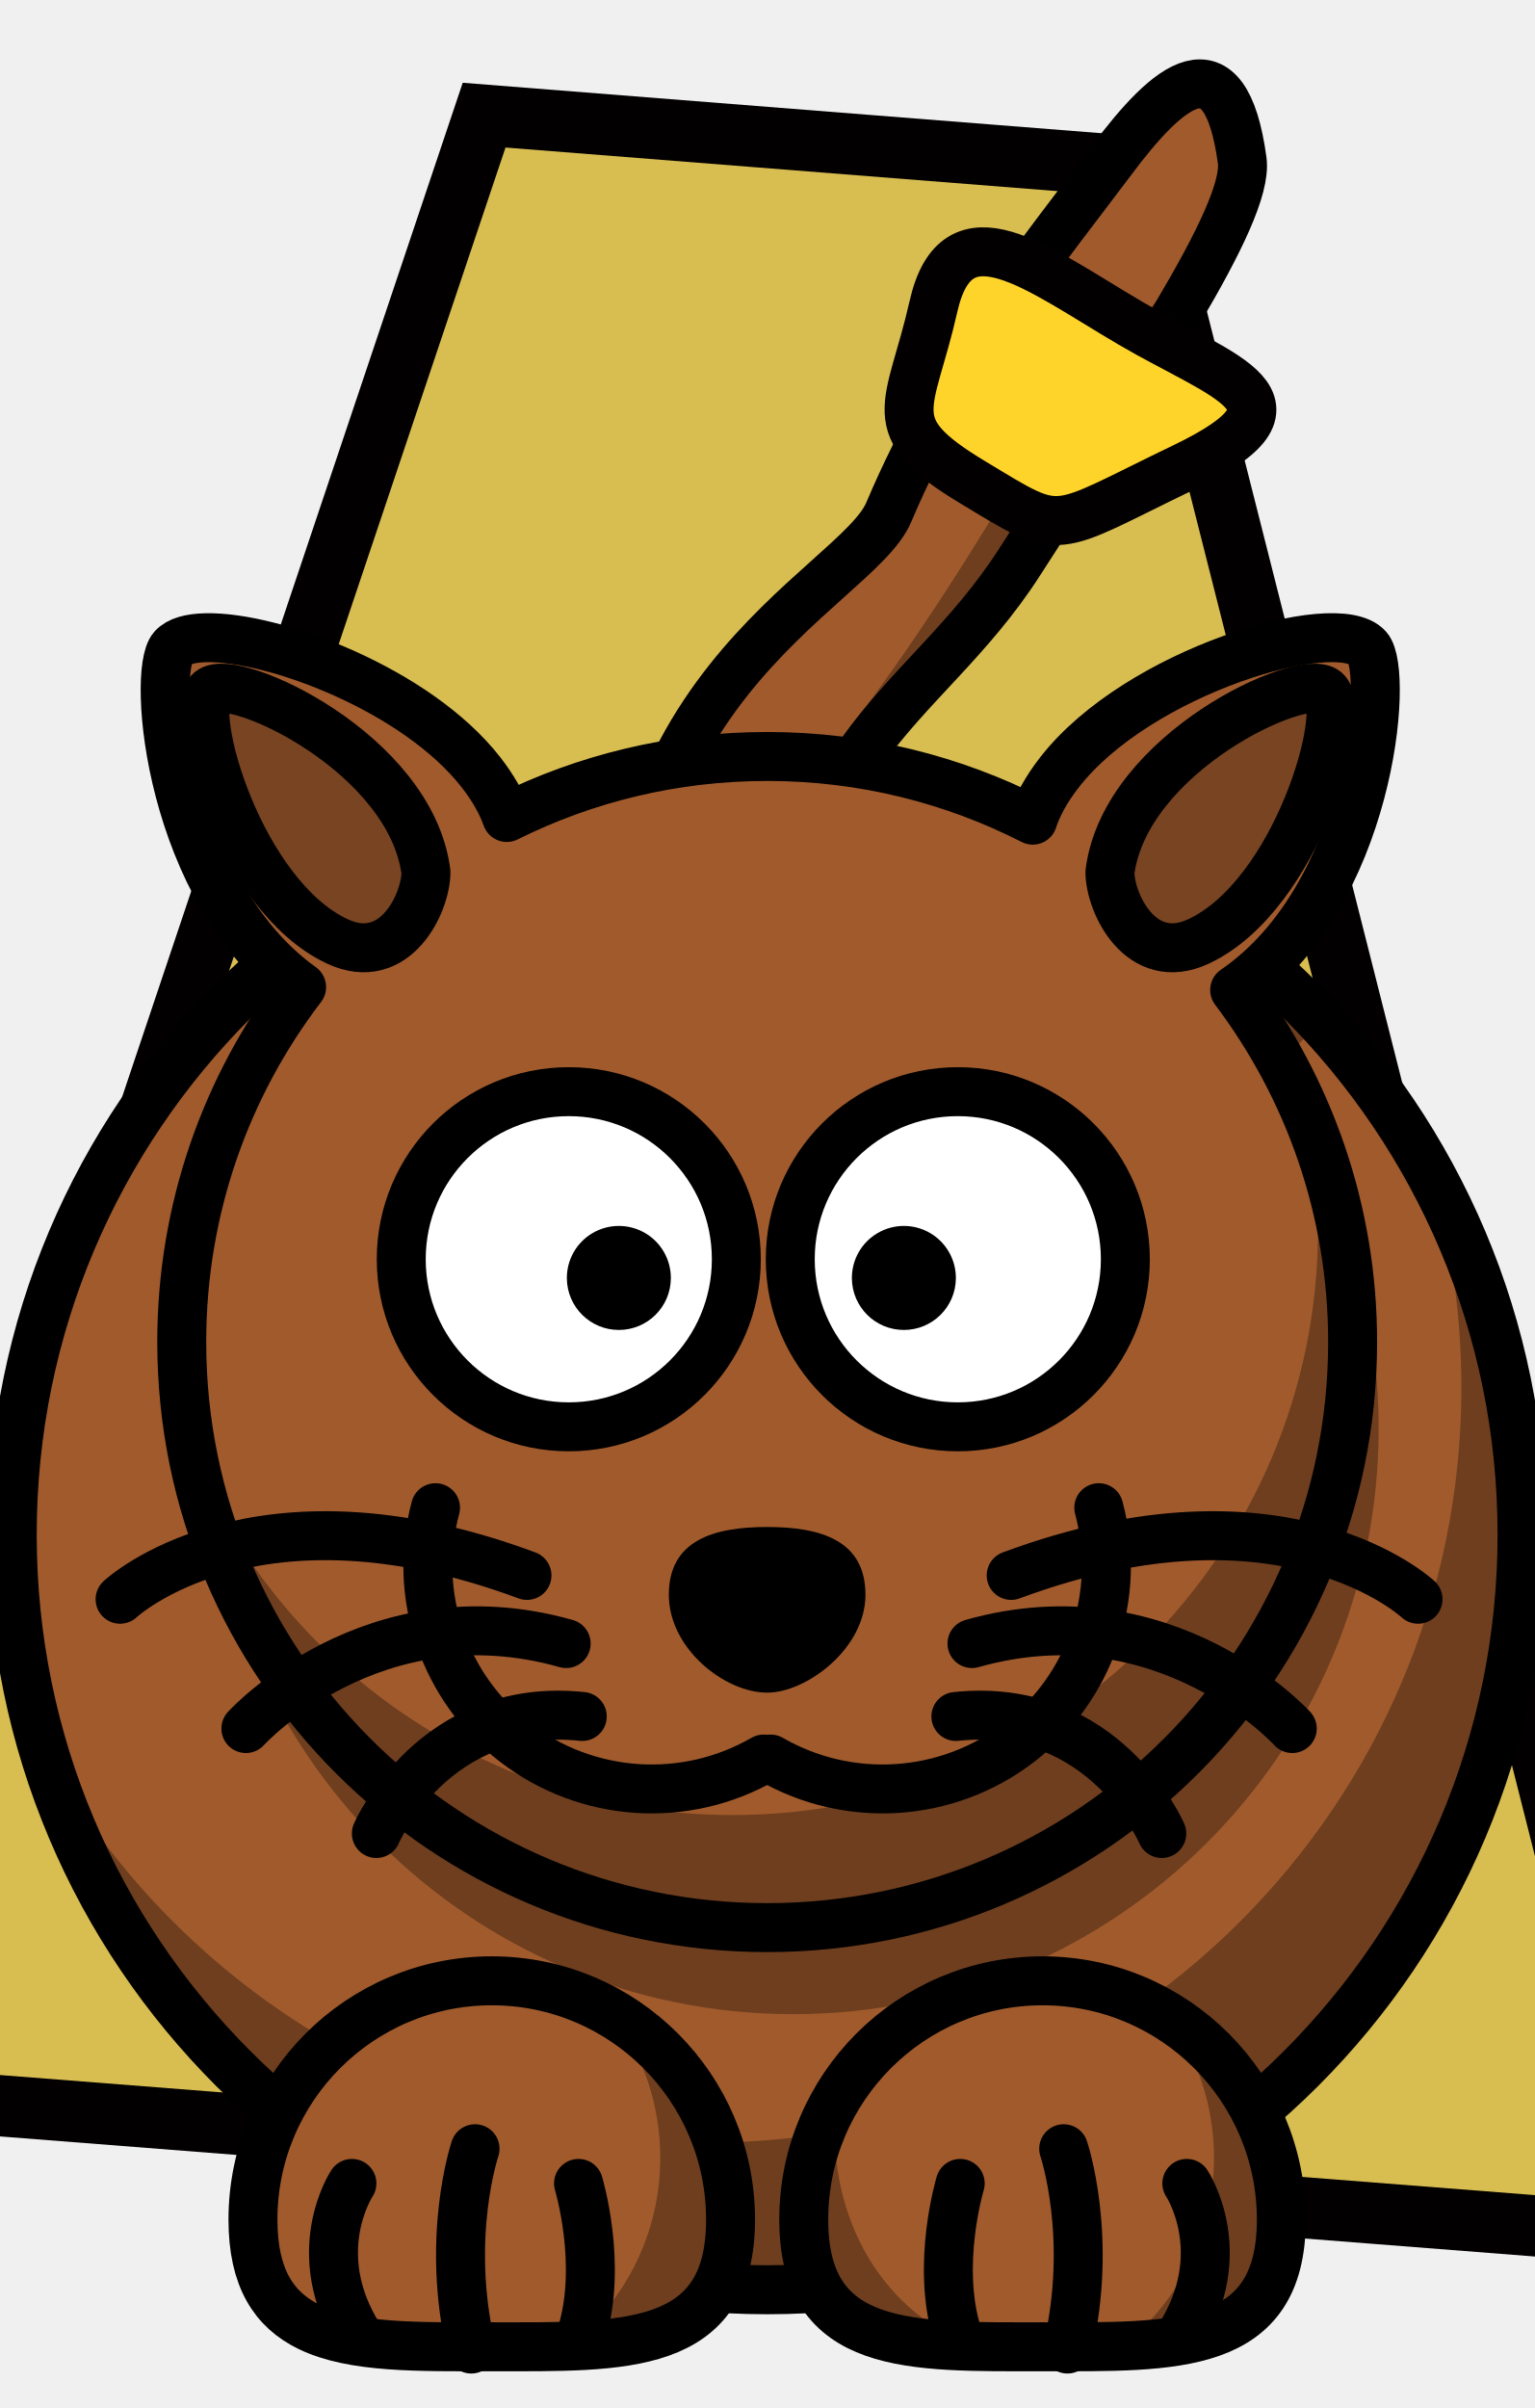
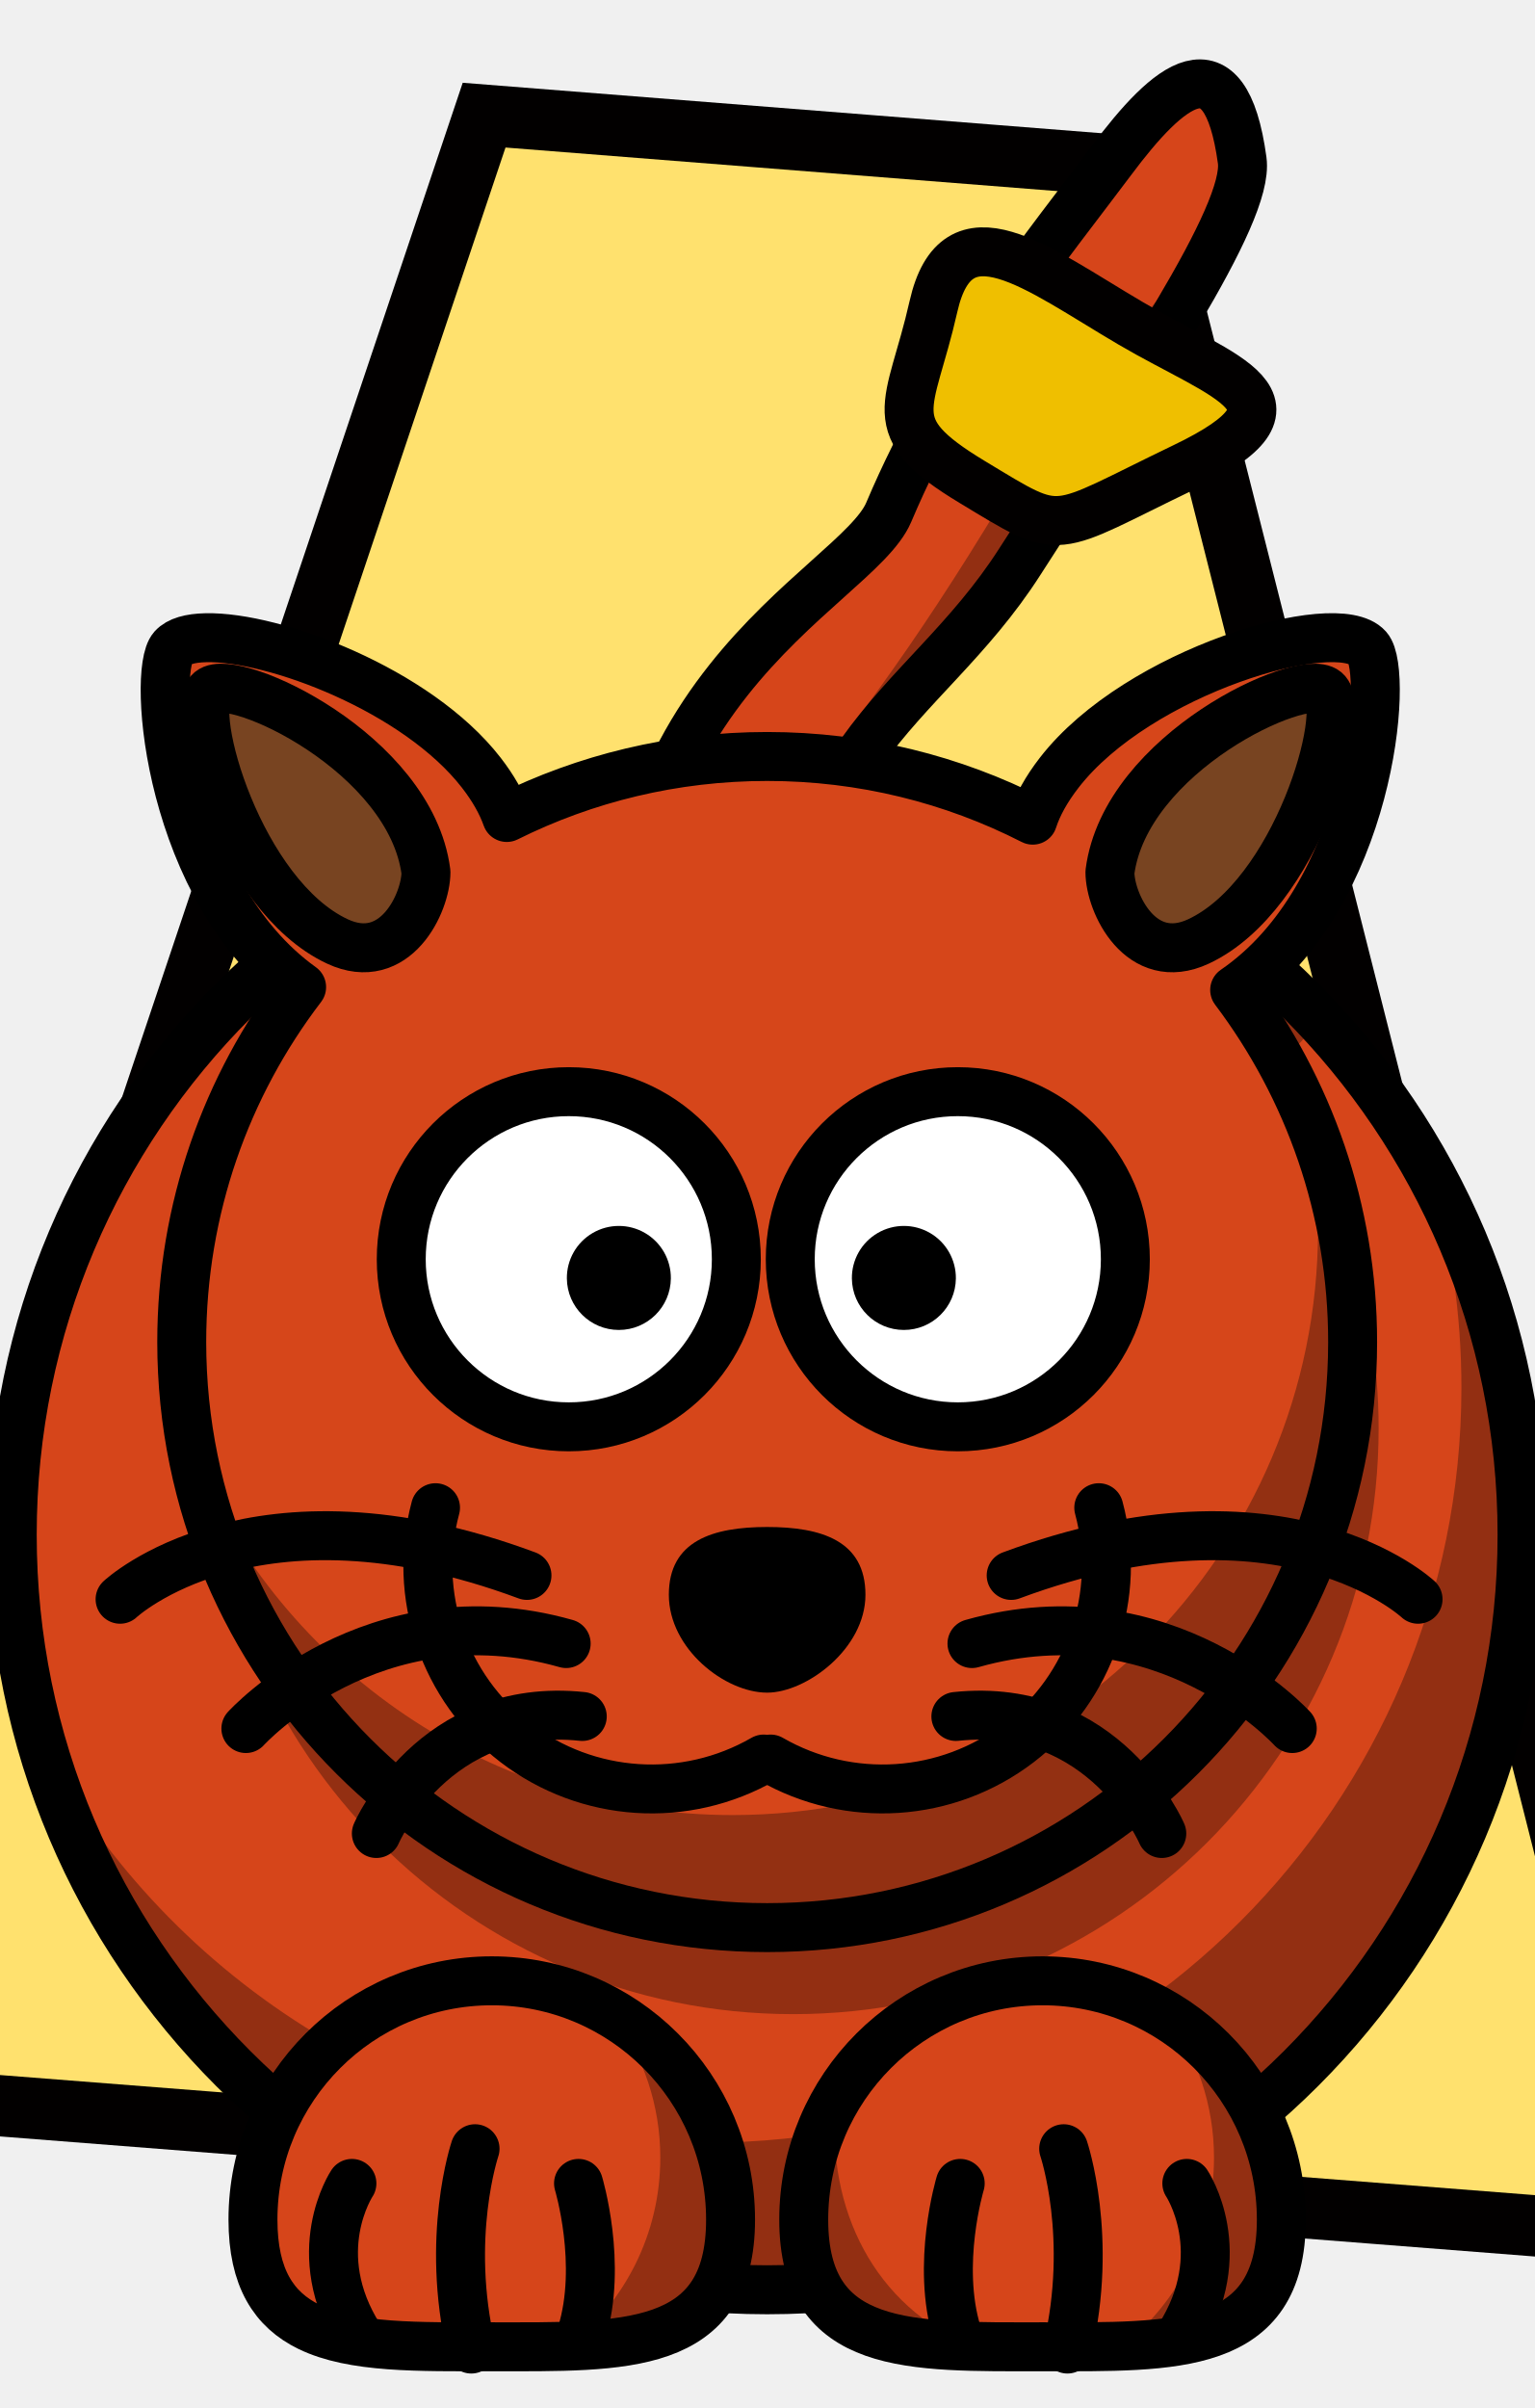
<svg xmlns="http://www.w3.org/2000/svg" version="1.0" width="250.772" height="393.489" id="svg2">
  <defs id="defs4" />
-   <path style="fill:#d8bd51;fill-opacity:1;stroke:#020000;stroke-width:10;stroke-miterlimit:4;stroke-opacity:1;stroke-dasharray:none" d="M 79.126,18.816 186.126,27.266 271.754,365.354 -29.363,341.798 z" id="rect4012" />
-   <g id="g3231" transform="translate(240.4695,-177.413)" style="stroke-width:8;stroke-miterlimit:4;stroke-dasharray:none">
-     <path d="m -136.625,354.303 c -9.443,-63.582 36.021,-80.434 41.41,-93.169 10.665,-25.2 26.361,-44.035 36.402,-57.485 9.316,-12.48 18.582,-20.454 21.372,-0.032 1.214,8.885 -17.211,35.763 -36.37,65.623 -16.342,25.469 -39.522,29.665 -39.522,83.804 1e-5,46.024 -22.033,1.259 -23.292,1.259 z" id="path3229-0" style="fill:#a05a2c;fill-opacity:1;fill-rule:evenodd;stroke:#000000;stroke-width:8;stroke-linecap:butt;stroke-linejoin:miter;stroke-miterlimit:4;stroke-opacity:1;stroke-dasharray:none" />
-     <path d="m -39.955,211.84 c -17.269,22.425 -33.322,41.752 -36.472,47.001 -31.962,53.269 -39.429,46.402 -43.429,77.04 -2.42,18.54 -3.16,30.9 -7.562,28.719 6.792,9.204 11.301,14.087 15.062,-14.719 6.056,-46.38 -2.842,-36.296 10.628,-50.408 23.773,-24.907 68.516,-82.256 61.773,-87.634 z" id="path3334-4" style="fill:#000000;fill-opacity:0.314;fill-rule:evenodd;stroke:none;stroke-width:8;stroke-miterlimit:4;stroke-dasharray:none" />
-   </g>
-   <path style="fill:#a05a2c;fill-opacity:1;fill-rule:nonzero;stroke:#000000;stroke-width:8;stroke-linecap:round;stroke-linejoin:round;stroke-miterlimit:4;stroke-opacity:1;stroke-dasharray:none" id="path2383" d="m 248.772,250.783 a 123.386,123.386 0 1 1 -246.772,0 123.386,123.386 0 1 1 246.772,0 z" />
-   <path style="fill:#000000;fill-opacity:0.314;fill-rule:nonzero;stroke:none;stroke-width:8;stroke-miterlimit:4;stroke-dasharray:none" id="path3306" d="m 79.236,136.347 c -14.361,5.803 -27.382,14.23 -38.469,24.688 3.242,5.518 7.449,10.589 12.781,14.406 -12.298,16.098 -19.594,36.193 -19.594,58 -10e-6,52.819 42.868,95.688 95.688,95.688 52.819,1e-5 95.687,-42.868 95.688,-95.688 -1e-5,-21.6 -7.194,-41.511 -19.281,-57.531 3.723,-2.547 6.888,-5.693 9.594,-9.188 -10.566,-11.339 -23.219,-20.706 -37.375,-27.438 -0.304,0.361 -0.59,0.726 -0.875,1.094 -2.157,2.779 -3.554,5.361 -4.344,7.781 -13.035,-6.655 -27.776,-10.406 -43.406,-10.406 -15.285,1e-5 -29.742,3.586 -42.562,9.969 -0.813,-2.293 -2.162,-4.734 -4.188,-7.344 -1.084,-1.396 -2.323,-2.74 -3.656,-4.031 z" />
-   <path style="fill:#a05a2c;fill-opacity:1;fill-rule:nonzero;stroke:#000000;stroke-width:8;stroke-linecap:round;stroke-linejoin:round;stroke-miterlimit:4;stroke-opacity:1;stroke-dasharray:none" id="path2385" d="m 33.642,104.208 c -2.565,0.057 -4.46,0.587 -5.406,1.656 -3.487,3.939 -0.59,39.934 21.062,55.438 -12.298,16.098 -19.594,36.193 -19.594,58 0,52.819 42.868,95.688 95.688,95.688 52.819,0 95.687,-42.868 95.688,-95.688 0,-21.6 -7.194,-41.511 -19.281,-57.531 22.265,-15.232 25.273,-51.927 21.75,-55.906 -5.047,-5.701 -37.514,3.767 -50.406,20.375 -2.157,2.779 -3.554,5.361 -4.344,7.781 -13.035,-6.655 -27.776,-10.406 -43.406,-10.406 -15.285,0 -29.742,3.586 -42.562,9.969 -0.813,-2.293 -2.162,-4.734 -4.188,-7.344 -10.475,-13.494 -33.886,-22.278 -45,-22.031 z" />
-   <path style="fill:#000000;fill-opacity:0.314;fill-rule:nonzero;stroke:none;stroke-width:8;stroke-miterlimit:4;stroke-dasharray:none" id="path3293" d="m 213.58,182.222 c 1.203,6.045 1.844,12.289 1.844,18.688 -1e-5,52.819 -42.868,95.688 -95.688,95.688 -39.615,0 -73.624,-24.098 -88.156,-58.438 8.771,43.79 47.453,76.844 93.812,76.844 52.819,-3e-5 95.687,-42.868 95.688,-95.688 0,-13.154 -2.684,-25.69 -7.5,-37.094 z" />
-   <path style="fill:#ffffff;fill-opacity:1;fill-rule:nonzero;stroke:#000000;stroke-width:8;stroke-linecap:round;stroke-linejoin:round;stroke-miterlimit:4;stroke-opacity:1;stroke-dasharray:none" id="path2387" d="m 120.35,205.773 a 27.384,27.384 0 1 1 -54.768,0 27.384,27.384 0 1 1 54.768,0 z" />
-   <path style="fill:#ffffff;fill-opacity:1;fill-rule:nonzero;stroke:#000000;stroke-width:8;stroke-linecap:round;stroke-linejoin:round;stroke-miterlimit:4;stroke-opacity:1;stroke-dasharray:none" id="path2391" d="m 183.932,205.773 a 27.384,27.384 0 0 1 -54.768,0 27.384,27.384 0 1 1 54.768,0 z" />
-   <path style="fill:#000000;fill-opacity:1;fill-rule:nonzero;stroke:none;stroke-width:8;stroke-miterlimit:4;stroke-dasharray:none" id="path2393" d="m 109.648,208.92 a 8.499,8.499 0 0 1 -16.997,0 8.499,8.499 0 1 1 16.997,0 z" />
-   <path style="fill:#000000;fill-opacity:1;fill-rule:nonzero;stroke:none;stroke-width:8;stroke-miterlimit:4;stroke-dasharray:none" id="path2395" d="m 156.233,208.92 a 8.499,8.499 0 0 1 -16.997,0 8.499,8.499 0 1 1 16.997,0 z" />
-   <path style="fill:#000000;fill-opacity:1;fill-rule:nonzero;stroke:none;stroke-width:8;stroke-miterlimit:4;stroke-dasharray:none" id="path2397" d="m 141.453,260.598 c 0,8.83 -9.67,15.996 -16.067,15.996 -6.891,0 -16.067,-7.166 -16.067,-15.996 0,-8.83 7.198,-11.074 16.067,-11.074 8.869,0 16.067,2.244 16.067,11.074 z" />
-   <g id="g3178" transform="translate(-202.5983,-242.5637)" style="stroke-width:8;stroke-miterlimit:4;stroke-dasharray:none">
-     <path style="fill:none;stroke:#000000;stroke-width:8.543;stroke-linecap:round;stroke-linejoin:round;stroke-miterlimit:4;stroke-opacity:1;stroke-dasharray:none" id="path2400" transform="matrix(0.937483,0,0,0.9354839,13.9934,33.33157)" d="M 392.751,487.022 A 39.03,39.03 0 0 1 335.535,530.925" />
-     <path style="fill:none;stroke:#000000;stroke-width:8.543;stroke-linecap:round;stroke-linejoin:round;stroke-miterlimit:4;stroke-opacity:1;stroke-dasharray:none" id="path3176" transform="matrix(-0.937483,0,0,0.9354839,641.9756,33.33157)" d="M 392.751,487.022 A 39.03,39.03 0 0 1 335.535,530.925" />
-   </g>
-   <path style="fill:#000000;fill-opacity:0.314;fill-rule:nonzero;stroke:none;stroke-width:8;stroke-miterlimit:4;stroke-dasharray:none" id="path3339" d="m 233.955,192.16 c 3.202,10.975 4.906,22.589 4.906,34.594 10e-6,68.109 -55.266,123.375 -123.375,123.375 -46.825,0 -87.598,-26.132 -108.5,-64.594 15.023,51.2 62.367,88.625 118.406,88.625 68.109,0 123.375,-55.266 123.375,-123.375 0,-21.21 -5.373,-41.186 -14.812,-58.625 z" />
-   <g id="g3188" transform="translate(-200.0764,-248.2294)" style="stroke-width:8;stroke-miterlimit:4;stroke-dasharray:none">
-     <path style="fill:none;stroke:#000000;stroke-width:8;stroke-linecap:round;stroke-linejoin:miter;stroke-miterlimit:4;stroke-opacity:1;stroke-dasharray:none" id="path3182" d="m 365.347,505.667 c 44.674,-16.608 66.504,3.893 66.504,3.893" />
-     <path style="fill:none;stroke:#000000;stroke-width:8;stroke-linecap:round;stroke-linejoin:miter;stroke-miterlimit:4;stroke-opacity:1;stroke-dasharray:none" id="path3184" d="m 358.94,516.803 c 31.633,-8.958 52.351,13.887 52.351,13.887" />
-     <path style="fill:none;stroke:#000000;stroke-width:8;stroke-linecap:round;stroke-linejoin:miter;stroke-miterlimit:4;stroke-opacity:1;stroke-dasharray:none" id="path3186" d="m 356.309,528.714 c 24.338,-2.576 33.657,19.126 33.657,19.126" />
-   </g>
-   <g id="g3193" transform="matrix(-1,0,0,1,451.4784,-248.2294)" style="stroke-width:8;stroke-miterlimit:4;stroke-dasharray:none">
-     <path style="fill:none;stroke:#000000;stroke-width:8;stroke-linecap:round;stroke-linejoin:miter;stroke-miterlimit:4;stroke-opacity:1;stroke-dasharray:none" id="path3195" d="m 365.347,505.667 c 44.674,-16.608 66.504,3.893 66.504,3.893" />
-     <path style="fill:none;stroke:#000000;stroke-width:8;stroke-linecap:round;stroke-linejoin:miter;stroke-miterlimit:4;stroke-opacity:1;stroke-dasharray:none" id="path3197" d="m 358.94,516.803 c 31.633,-8.958 52.351,13.887 52.351,13.887" />
-     <path style="fill:none;stroke:#000000;stroke-width:8;stroke-linecap:round;stroke-linejoin:miter;stroke-miterlimit:4;stroke-opacity:1;stroke-dasharray:none" id="path3199" d="m 356.309,528.714 c 24.338,-2.576 33.657,19.126 33.657,19.126" />
-   </g>
-   <path style="fill:#784421;fill-opacity:1;fill-rule:evenodd;stroke:#000000;stroke-width:8;stroke-linecap:butt;stroke-linejoin:round;stroke-miterlimit:4;stroke-opacity:1;stroke-dasharray:none" id="path3231" d="m 181.414,142.506 c 2.518,-19.515 31.476,-32.735 35.253,-29.588 3.777,3.148 -4.669,33.403 -20.774,40.919 -9.443,4.407 -14.479,-6.295 -14.479,-11.331 z" />
-   <path style="fill:#784421;fill-opacity:1;fill-rule:evenodd;stroke:#000000;stroke-width:8;stroke-linecap:butt;stroke-linejoin:round;stroke-miterlimit:4;stroke-opacity:1;stroke-dasharray:none" id="path3233" d="m 69.622,142.506 c -2.518,-19.515 -31.476,-32.735 -35.253,-29.588 -3.777,3.148 4.669,33.403 20.774,40.919 9.443,4.407 14.479,-6.295 14.479,-11.331 z" />
-   <g id="g3035" transform="translate(0,-8)" style="stroke-width:8;stroke-miterlimit:4;stroke-dasharray:none">
-     <path d="m 119.406,370.712 c 0,21.545 -17.486,20.774 -39.03,20.774 -11.98,0 -22.705,0.238 -29.866,-3.254 -5.718,-2.788 -9.164,-7.955 -9.164,-17.52 0,-21.545 17.486,-39.03 39.03,-39.03 21.545,0 39.03,17.486 39.03,39.03 z" id="path3238" style="fill:#a05a2c;fill-opacity:1;fill-rule:nonzero;stroke:#000000;stroke-width:8;stroke-linecap:round;stroke-linejoin:round;stroke-miterlimit:4;stroke-opacity:1;stroke-dasharray:none" />
-     <path d="m 100.392,337.504 c 4.723,6.48 7.531,14.467 7.531,23.094 1e-5,12.466 -5.835,23.559 -14.906,30.75 15.081,-0.573 25.906,-3.694 25.906,-20.625 0,-14.032 -7.407,-26.34 -18.531,-33.219 z" id="path3332" style="fill:#000000;fill-opacity:0.314;fill-rule:nonzero;stroke:none;stroke-width:8;stroke-miterlimit:4;stroke-dasharray:none" />
-     <g style="stroke-width:8;stroke-miterlimit:4;stroke-dasharray:none" transform="matrix(-1,0,0,1,452.3994,-239.3554)" id="g2469">
+   <g id="g4417">
+     <path id="rect4012" d="M 79.126,18.816 186.126,27.266 271.754,365.354 -29.363,341.798 z" style="fill:#ffe16e;fill-opacity:1;stroke:#020000;stroke-width:10;stroke-miterlimit:4;stroke-opacity:1;stroke-dasharray:none" />
+     <path d="m 103.844,176.89 c -9.443,-63.582 36.021,-80.434 41.41,-93.169 10.665,-25.2 26.361,-44.035 36.402,-57.485 9.316,-12.48 18.582,-20.454 21.372,-0.032 1.214,8.885 -17.211,35.763 -36.37,65.623 -16.342,25.469 -39.522,29.665 -39.522,83.804 1e-5,46.024 -22.033,1.259 -23.292,1.259 z" id="path3229-0" style="fill:#d6451a;fill-opacity:1;fill-rule:evenodd;stroke:#000000;stroke-width:8;stroke-linecap:butt;stroke-linejoin:miter;stroke-miterlimit:4;stroke-opacity:1;stroke-dasharray:none" />
+     <path d="m 200.515,34.427 c -17.269,22.425 -33.322,41.752 -36.472,47.001 -31.962,53.269 -39.429,46.402 -43.429,77.04 -2.42,18.54 -3.16,30.9 -7.562,28.719 6.792,9.204 11.301,14.087 15.062,-14.719 6.056,-46.38 -2.842,-36.296 10.628,-50.408 23.773,-24.907 68.516,-82.256 61.773,-87.634 z" id="path3334-4" style="fill:#000000;fill-opacity:0.314;fill-rule:evenodd;stroke:none" />
+     <path d="m 248.772,250.783 a 123.386,123.386 0 1 1 -246.772,0 123.386,123.386 0 1 1 246.772,0 z" id="path2383" style="fill:#d6451a;fill-opacity:1;fill-rule:nonzero;stroke:#000000;stroke-width:8;stroke-linecap:round;stroke-linejoin:round;stroke-miterlimit:4;stroke-opacity:1;stroke-dasharray:none" />
+     <path d="m 79.236,136.347 c -14.361,5.803 -27.382,14.23 -38.469,24.688 3.242,5.518 7.449,10.589 12.781,14.406 -12.298,16.098 -19.594,36.193 -19.594,58 -10e-6,52.819 42.868,95.688 95.688,95.688 52.819,1e-5 95.687,-42.868 95.688,-95.688 -1e-5,-21.6 -7.194,-41.511 -19.281,-57.531 3.723,-2.547 6.888,-5.693 9.594,-9.188 -10.566,-11.339 -23.219,-20.706 -37.375,-27.438 -0.304,0.361 -0.59,0.726 -0.875,1.094 -2.157,2.779 -3.554,5.361 -4.344,7.781 -13.035,-6.655 -27.776,-10.406 -43.406,-10.406 -15.285,1e-5 -29.742,3.586 -42.562,9.969 -0.813,-2.293 -2.162,-4.734 -4.188,-7.344 -1.084,-1.396 -2.323,-2.74 -3.656,-4.031 z" id="path3306" style="fill:#000000;fill-opacity:0.314;fill-rule:nonzero;stroke:none" />
+     <path d="m 33.642,104.208 c -2.565,0.057 -4.46,0.587 -5.406,1.656 -3.487,3.939 -0.59,39.934 21.062,55.438 -12.298,16.098 -19.594,36.193 -19.594,58 0,52.819 42.868,95.688 95.688,95.688 52.819,0 95.687,-42.868 95.688,-95.688 0,-21.6 -7.194,-41.511 -19.281,-57.531 22.265,-15.232 25.273,-51.927 21.75,-55.906 -5.047,-5.701 -37.514,3.767 -50.406,20.375 -2.157,2.779 -3.554,5.361 -4.344,7.781 -13.035,-6.655 -27.776,-10.406 -43.406,-10.406 -15.285,0 -29.742,3.586 -42.562,9.969 -0.813,-2.293 -2.162,-4.734 -4.188,-7.344 -10.475,-13.494 -33.886,-22.278 -45,-22.031 z" id="path2385" style="fill:#d6461a;fill-opacity:1;fill-rule:nonzero;stroke:#000000;stroke-width:8;stroke-linecap:round;stroke-linejoin:round;stroke-miterlimit:4;stroke-opacity:1;stroke-dasharray:none" />
+     <path d="m 213.58,182.222 c 1.203,6.045 1.844,12.289 1.844,18.688 -1e-5,52.819 -42.868,95.688 -95.688,95.688 -39.615,0 -73.624,-24.098 -88.156,-58.438 8.771,43.79 47.453,76.844 93.812,76.844 52.819,-3e-5 95.687,-42.868 95.688,-95.688 0,-13.154 -2.684,-25.69 -7.5,-37.094 z" id="path3293" style="fill:#000000;fill-opacity:0.314;fill-rule:nonzero;stroke:none" />
+     <path d="m 120.35,205.773 a 27.384,27.384 0 1 1 -54.768,0 27.384,27.384 0 1 1 54.768,0 z" id="path2387" style="fill:#ffffff;fill-opacity:1;fill-rule:nonzero;stroke:#000000;stroke-width:8;stroke-linecap:round;stroke-linejoin:round;stroke-miterlimit:4;stroke-opacity:1;stroke-dasharray:none" />
+     <path d="m 183.932,205.773 a 27.384,27.384 0 0 1 -54.768,0 27.384,27.384 0 1 1 54.768,0 z" id="path2391" style="fill:#ffffff;fill-opacity:1;fill-rule:nonzero;stroke:#000000;stroke-width:8;stroke-linecap:round;stroke-linejoin:round;stroke-miterlimit:4;stroke-opacity:1;stroke-dasharray:none" />
+     <path d="m 109.648,208.92 a 8.499,8.499 0 0 1 -16.997,0 8.499,8.499 0 1 1 16.997,0 z" id="path2393" style="fill:#000000;fill-opacity:1;fill-rule:nonzero;stroke:none" />
+     <path d="m 156.233,208.92 a 8.499,8.499 0 0 1 -16.997,0 8.499,8.499 0 1 1 16.997,0 z" id="path2395" style="fill:#000000;fill-opacity:1;fill-rule:nonzero;stroke:none" />
+     <path d="m 141.453,260.598 c 0,8.83 -9.67,15.996 -16.067,15.996 -6.891,0 -16.067,-7.166 -16.067,-15.996 0,-8.83 7.198,-11.074 16.067,-11.074 8.869,0 16.067,2.244 16.067,11.074 z" id="path2397" style="fill:#000000;fill-opacity:1;fill-rule:nonzero;stroke:none" />
+     <g style="stroke-width:8;stroke-miterlimit:4;stroke-dasharray:none" transform="translate(-202.5983,-242.5637)" id="g3178">
+       <path d="M 392.751,487.022 A 39.03,39.03 0 0 1 335.535,530.925" transform="matrix(0.937483,0,0,0.9354839,13.9934,33.33157)" id="path2400" style="fill:none;stroke:#000000;stroke-width:8.543;stroke-linecap:round;stroke-linejoin:round;stroke-miterlimit:4;stroke-opacity:1;stroke-dasharray:none" />
+       <path d="M 392.751,487.022 A 39.03,39.03 0 0 1 335.535,530.925" transform="matrix(-0.937483,0,0,0.9354839,641.9756,33.33157)" id="path3176" style="fill:none;stroke:#000000;stroke-width:8.543;stroke-linecap:round;stroke-linejoin:round;stroke-miterlimit:4;stroke-opacity:1;stroke-dasharray:none" />
+     </g>
+     <path d="m 233.955,192.16 c 3.202,10.975 4.906,22.589 4.906,34.594 10e-6,68.109 -55.266,123.375 -123.375,123.375 -46.825,0 -87.598,-26.132 -108.5,-64.594 15.023,51.2 62.367,88.625 118.406,88.625 68.109,0 123.375,-55.266 123.375,-123.375 0,-21.21 -5.373,-41.186 -14.812,-58.625 z" id="path3339" style="fill:#000000;fill-opacity:0.314;fill-rule:nonzero;stroke:none" />
+     <g style="stroke-width:8;stroke-miterlimit:4;stroke-dasharray:none" transform="translate(-200.0764,-248.2294)" id="g3188">
+       <path d="m 365.347,505.667 c 44.674,-16.608 66.504,3.893 66.504,3.893" id="path3182" style="fill:none;stroke:#000000;stroke-width:8;stroke-linecap:round;stroke-linejoin:miter;stroke-miterlimit:4;stroke-opacity:1;stroke-dasharray:none" />
+       <path d="m 358.94,516.803 c 31.633,-8.958 52.351,13.887 52.351,13.887" id="path3184" style="fill:none;stroke:#000000;stroke-width:8;stroke-linecap:round;stroke-linejoin:miter;stroke-miterlimit:4;stroke-opacity:1;stroke-dasharray:none" />
+       <path d="m 356.309,528.714 c 24.338,-2.576 33.657,19.126 33.657,19.126" id="path3186" style="fill:none;stroke:#000000;stroke-width:8;stroke-linecap:round;stroke-linejoin:miter;stroke-miterlimit:4;stroke-opacity:1;stroke-dasharray:none" />
+     </g>
+     <g style="stroke-width:8;stroke-miterlimit:4;stroke-dasharray:none" transform="matrix(-1,0,0,1,451.4784,-248.2294)" id="g3193">
+       <path d="m 365.347,505.667 c 44.674,-16.608 66.504,3.893 66.504,3.893" id="path3195" style="fill:none;stroke:#000000;stroke-width:8;stroke-linecap:round;stroke-linejoin:miter;stroke-miterlimit:4;stroke-opacity:1;stroke-dasharray:none" />
+       <path d="m 358.94,516.803 c 31.633,-8.958 52.351,13.887 52.351,13.887" id="path3197" style="fill:none;stroke:#000000;stroke-width:8;stroke-linecap:round;stroke-linejoin:miter;stroke-miterlimit:4;stroke-opacity:1;stroke-dasharray:none" />
+       <path d="m 356.309,528.714 c 24.338,-2.576 33.657,19.126 33.657,19.126" id="path3199" style="fill:none;stroke:#000000;stroke-width:8;stroke-linecap:round;stroke-linejoin:miter;stroke-miterlimit:4;stroke-opacity:1;stroke-dasharray:none" />
+     </g>
+     <path d="m 181.414,142.506 c 2.518,-19.515 31.476,-32.735 35.253,-29.588 3.777,3.148 -4.669,33.403 -20.774,40.919 -9.443,4.407 -14.479,-6.295 -14.479,-11.331 z" id="path3231" style="fill:#784421;fill-opacity:1;fill-rule:evenodd;stroke:#000000;stroke-width:8;stroke-linecap:butt;stroke-linejoin:round;stroke-miterlimit:4;stroke-opacity:1;stroke-dasharray:none" />
+     <path d="m 69.622,142.506 c -2.518,-19.515 -31.476,-32.735 -35.253,-29.588 -3.777,3.148 4.669,33.403 20.774,40.919 9.443,4.407 14.479,-6.295 14.479,-11.331 z" id="path3233" style="fill:#784421;fill-opacity:1;fill-rule:evenodd;stroke:#000000;stroke-width:8;stroke-linecap:butt;stroke-linejoin:round;stroke-miterlimit:4;stroke-opacity:1;stroke-dasharray:none" />
+     <path d="m 119.406,362.712 c 0,21.545 -17.486,20.774 -39.03,20.774 -11.98,0 -22.705,0.238 -29.866,-3.254 -5.718,-2.788 -9.164,-7.955 -9.164,-17.52 0,-21.545 17.486,-39.03 39.03,-39.03 21.545,0 39.03,17.486 39.03,39.03 z" id="path3238" style="fill:#d6451a;fill-opacity:1;fill-rule:nonzero;stroke:#000000;stroke-width:8;stroke-linecap:round;stroke-linejoin:round;stroke-miterlimit:4;stroke-opacity:1;stroke-dasharray:none" />
+     <path d="m 100.392,329.504 c 4.723,6.48 7.531,14.467 7.531,23.094 1e-5,12.466 -5.835,23.559 -14.906,30.75 15.081,-0.573 25.906,-3.694 25.906,-20.625 0,-14.032 -7.407,-26.34 -18.531,-33.219 z" id="path3332" style="fill:#000000;fill-opacity:0.314;fill-rule:nonzero;stroke:none" />
+     <g style="stroke-width:8;stroke-miterlimit:4;stroke-dasharray:none" transform="matrix(-1,0,0,1,452.3994,-247.3554)" id="g2469">
      <path d="m 357.342,628.694 c -3.503,-11.331 0.5,-24.551 0.5,-24.551" id="path2471" style="fill:none;stroke:#000000;stroke-width:8;stroke-linecap:round;stroke-linejoin:miter;stroke-miterlimit:4;stroke-opacity:1;stroke-dasharray:none" />
      <path d="m 375.367,631.212 c 4.293,-18.256 -0.613,-32.735 -0.613,-32.735" id="path2473" style="fill:none;stroke:#000000;stroke-width:8;stroke-linecap:round;stroke-linejoin:miter;stroke-miterlimit:4;stroke-opacity:1;stroke-dasharray:none" />
      <path d="m 393.621,629.324 c 8.813,-13.849 1.259,-25.181 1.259,-25.181" id="path2475" style="fill:none;stroke:#000000;stroke-width:8;stroke-linecap:round;stroke-linejoin:miter;stroke-miterlimit:4;stroke-opacity:1;stroke-dasharray:none" />
    </g>
-   </g>
-   <g id="g3026" transform="translate(0,-8)" style="stroke-width:8;stroke-miterlimit:4;stroke-dasharray:none">
-     <path d="m 209.427,370.712 c 0,21.545 -17.486,20.774 -39.03,20.774 -21.545,0 -39.03,0.771 -39.03,-20.774 0,-21.545 17.486,-39.03 39.03,-39.03 21.545,0 39.03,17.486 39.03,39.03 z" id="path3235" style="fill:#a05a2c;fill-opacity:1;fill-rule:nonzero;stroke:#000000;stroke-width:8;stroke-linecap:round;stroke-linejoin:round;stroke-miterlimit:4;stroke-opacity:1;stroke-dasharray:none" />
-     <path d="m 190.892,337.504 c 4.723,6.48 7.531,14.467 7.531,23.094 10e-6,12.466 -5.835,23.559 -14.906,30.75 15.081,-0.573 25.906,-3.694 25.906,-20.625 0,-14.032 -7.407,-26.34 -18.531,-33.219 z" id="path3327" style="fill:#000000;fill-opacity:0.314;fill-rule:nonzero;stroke:none;stroke-width:8;stroke-miterlimit:4;stroke-dasharray:none" />
-     <path d="m 136.58,351.222 c -3.313,5.735 -5.219,12.406 -5.219,19.5 0,17.505 11.553,20.263 27.438,20.688 -15.78,-6.578 -23.805,-22.208 -22.219,-40.188 z" id="path3349" style="fill:#000000;fill-opacity:0.314;fill-rule:nonzero;stroke:none;stroke-width:8;stroke-miterlimit:4;stroke-dasharray:none" />
-     <g style="stroke-width:8;stroke-miterlimit:4;stroke-dasharray:none" transform="translate(-200.8994,-239.3554)" id="g2508">
+     <path d="m 209.427,362.712 c 0,21.545 -17.486,20.774 -39.03,20.774 -21.545,0 -39.03,0.771 -39.03,-20.774 0,-21.545 17.486,-39.03 39.03,-39.03 21.545,0 39.03,17.486 39.03,39.03 z" id="path3235" style="fill:#d6451a;fill-opacity:1;fill-rule:nonzero;stroke:#000000;stroke-width:8;stroke-linecap:round;stroke-linejoin:round;stroke-miterlimit:4;stroke-opacity:1;stroke-dasharray:none" />
+     <path d="m 190.892,329.504 c 4.723,6.48 7.531,14.467 7.531,23.094 10e-6,12.466 -5.835,23.559 -14.906,30.75 15.081,-0.573 25.906,-3.694 25.906,-20.625 0,-14.032 -7.407,-26.34 -18.531,-33.219 z" id="path3327" style="fill:#000000;fill-opacity:0.314;fill-rule:nonzero;stroke:none" />
+     <path d="m 136.58,343.222 c -3.313,5.735 -5.219,12.406 -5.219,19.5 0,17.505 11.553,20.263 27.438,20.688 -15.78,-6.578 -23.805,-22.208 -22.219,-40.188 z" id="path3349" style="fill:#000000;fill-opacity:0.314;fill-rule:nonzero;stroke:none" />
+     <g style="stroke-width:8;stroke-miterlimit:4;stroke-dasharray:none" transform="translate(-200.8994,-247.3554)" id="g2508">
      <path d="m 357.342,628.694 c -3.503,-11.331 0.5,-24.551 0.5,-24.551" id="path2510" style="fill:none;stroke:#000000;stroke-width:8;stroke-linecap:round;stroke-linejoin:miter;stroke-miterlimit:4;stroke-opacity:1;stroke-dasharray:none" />
      <path d="m 375.367,631.212 c 4.293,-18.256 -0.613,-32.735 -0.613,-32.735" id="path2512" style="fill:none;stroke:#000000;stroke-width:8;stroke-linecap:round;stroke-linejoin:miter;stroke-miterlimit:4;stroke-opacity:1;stroke-dasharray:none" />
      <path d="m 393.621,629.324 c 8.813,-13.849 1.259,-25.181 1.259,-25.181" id="path2514" style="fill:none;stroke:#000000;stroke-width:8;stroke-linecap:round;stroke-linejoin:miter;stroke-miterlimit:4;stroke-opacity:1;stroke-dasharray:none" />
    </g>
+     <path id="path3239" d="m 184.759,52.809 c 15.39,9.049 31.032,12.846 8.777,23.544 -22.254,10.698 -19.404,11.595 -34.638,2.403 -15.233,-9.192 -10.14,-11.814 -6.33,-28.67 3.81,-16.856 16.801,-6.326 32.191,2.723 z" style="fill:#efbf00;stroke:#020000;stroke-width:8;stroke-miterlimit:4;stroke-opacity:1;stroke-dasharray:none;fill-opacity:1" />
  </g>
-   <path style="fill:#ffd42a;stroke:#020000;stroke-width:8;stroke-miterlimit:4;stroke-opacity:1;stroke-dasharray:none" d="m 184.759,52.809 c 15.39,9.049 31.032,12.846 8.777,23.544 -22.254,10.698 -19.404,11.595 -34.638,2.403 -15.233,-9.192 -10.14,-11.814 -6.33,-28.67 3.81,-16.856 16.801,-6.326 32.191,2.723 z" id="path3239" />
</svg>
